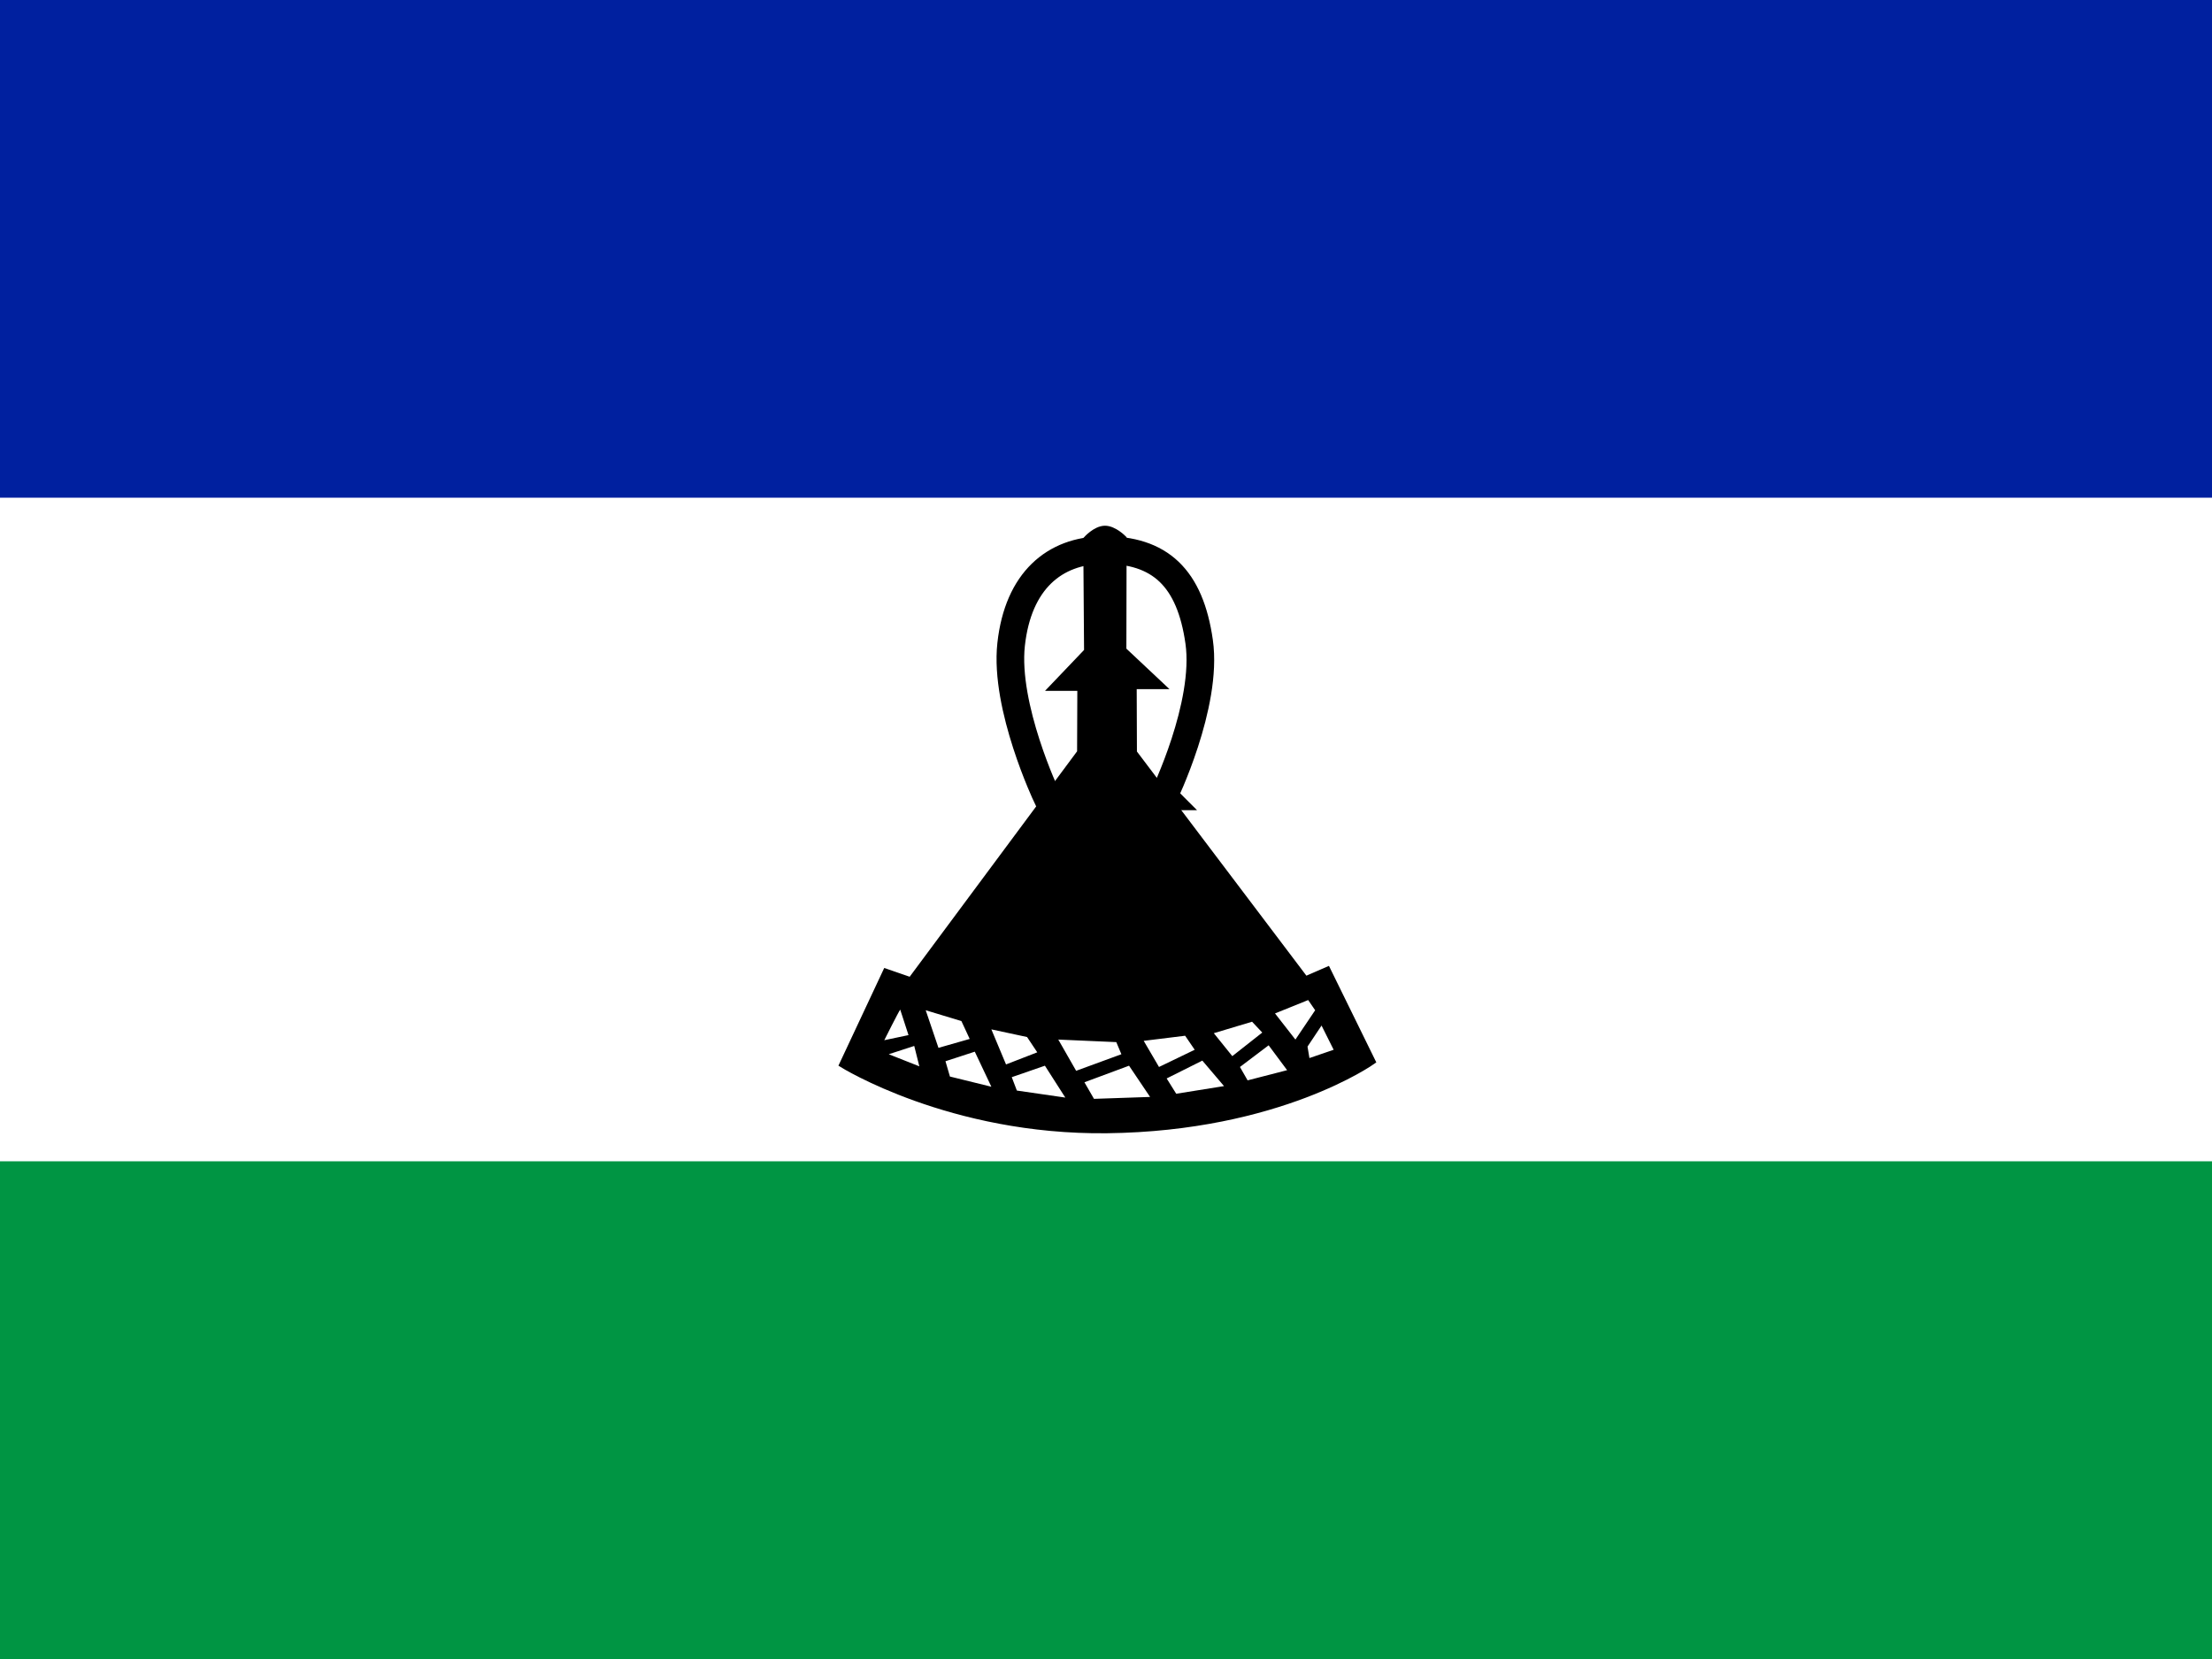
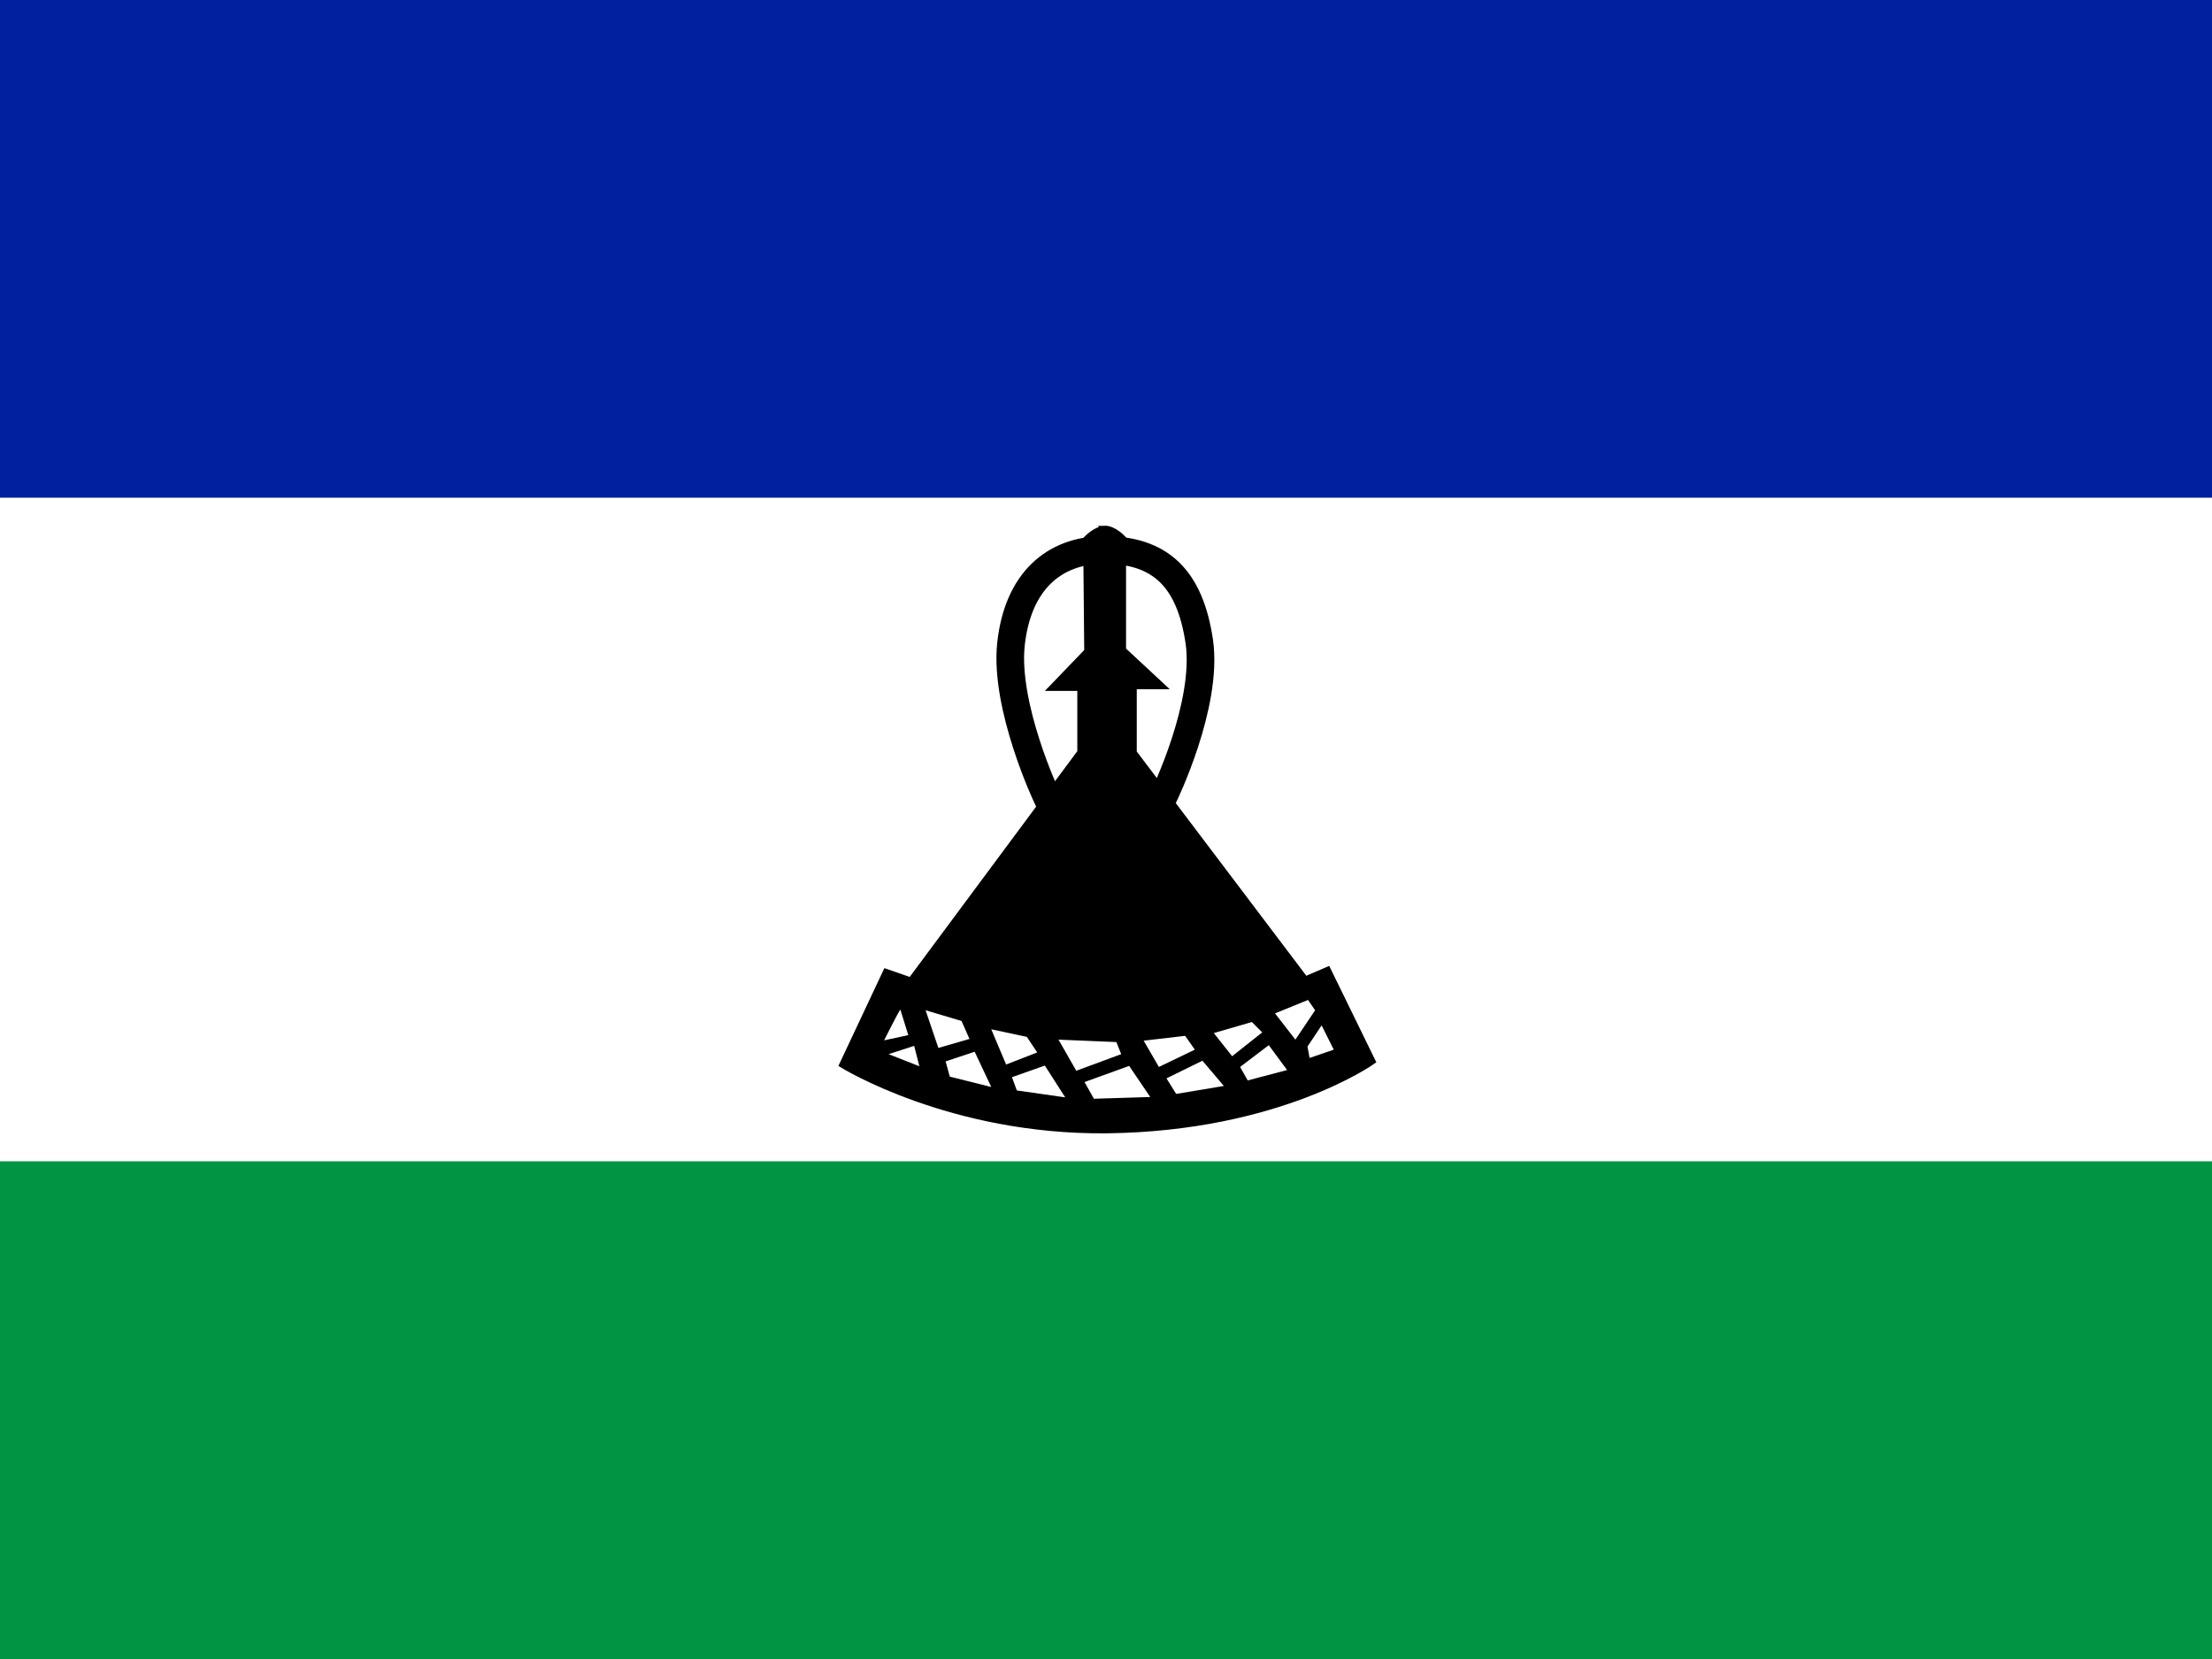
<svg xmlns="http://www.w3.org/2000/svg" height="480" width="640" viewBox="0 0 640 480">
  <path d="M0 0h640v480H0z" fill="#fff" />
  <path d="M0 336h640v144H0z" fill="#009543" />
  <path d="M0 0h640v144H0z" fill="#00209f" />
-   <path d="M319.622 152.91c-2.736.06-5.404 3.088-5.404 3.088l.236 32.375-10.22 10.707h8.272l-.07 18.563-48.945 65.909-7.235-2.5-12.648 26.977s31.28 19.585 76.682 19.051c49.828-.592 76.902-19.955 76.902-19.955l-13.069-26.63-6.4 2.783-49.573-65.568-.068-19.116h8.272l-11.26-10.576.068-32.255s-2.804-2.912-5.54-2.853z" stroke="#000" stroke-width="1.601" />
-   <path d="M336.688 230.416h-33.845s-12.285-25.883-10.293-43.978c2.028-18.425 12.557-27.14 26.557-27.296 16.552-.184 25.227 8.112 27.848 26.559 2.597 18.278-10.269 44.713-10.269 44.713z" fill="none" stroke="#000" stroke-width="8" />
-   <path d="M260.46 292.112c-.553.736-4.61 8.851-4.61 8.851l7.008-1.475-2.397-7.376zm4.058 10.512l-7.376 2.397 8.852 3.504-1.476-5.901zm3.319-10.328l3.69 10.88 9.036-2.58-2.398-5.166-10.328-3.136zm5.718 14.754l1.29 4.425 11.989 2.952-4.796-10.144-8.483 2.767zm13.277-9.221l4.243 10.144 9.037-3.504-2.952-4.427-10.326-2.213zm5.902 13.832l1.476 3.872 14.016 2.029-5.901-9.221-9.59 3.32zm13.463-10.882l5.165 9.037 13.092-4.795-1.475-3.504-16.782-.736zm7.561 12.357l2.767 4.795 16.229-.553-6.087-9.037-12.909 4.795zm17.152-11.987l4.426 7.56 10.328-4.98-2.768-4.057-11.986 1.477zm16.967 5.715l-10.328 5.165 2.766 4.425 13.832-2.212-6.272-7.376zm3.32-7.93l5.347 6.64 8.669-6.824-2.952-3.136-11.064 3.32zm15.859 3.504l-8.3 6.272 2.215 3.872 11.434-2.95-5.349-7.194zm11.435-13.094l2.027 2.952-5.716 8.483-5.901-7.561 9.59-3.872zm3.872 7.378l3.504 7.008-7.008 2.398-.553-3.32 4.057-6.086z" fill="#fff" />
+   <path d="M319.6 153c-2.7 0-5.4 3-5.4 3l.3 32.4-10.3 10.7h8.3v18.5l-49 66-7.2-2.5-12.7 27s31.3 19.5 76.7 19c49.8-.6 76.9-20 76.9-20l-13-26.6-6.5 2.8-49.6-65.6v-19.1h8.3L325 188v-32.2s-2.7-3-5.5-2.9z" stroke="#000" stroke-width="1.6" />
+   <path d="M336.7 230.4h-33.9s-12.2-25.9-10.3-44c2-18.4 12.6-27.1 26.6-27.3 16.6-.1 25.2 8.2 27.9 26.6 2.6 18.3-10.3 44.7-10.3 44.7z" fill="none" stroke="#000" stroke-width="8" />
+   <path d="M260.5 292.1c-.6.7-4.7 8.9-4.7 8.9l7-1.5-2.3-7.4zm4 10.5l-7.4 2.4 8.9 3.5-1.5-5.9zm3.3-10.3l3.7 10.9 9-2.6-2.3-5.2-10.4-3.1zm5.8 14.8l1.2 4.4 12 3-4.8-10.2-8.4 2.8zm13.2-9.3l4.3 10.2 9-3.5-3-4.5-10.3-2.2zm6 13.9l1.4 3.8 14 2-5.9-9.2-9.6 3.4zm13.4-11l5.2 9.1 13-4.8-1.4-3.5-16.8-.7zm7.6 12.4l2.7 4.8 16.3-.5-6.1-9-13 4.7zm17.1-12l4.4 7.6 10.4-5-2.8-4-12 1.4zm17 5.8l-10.4 5.1 2.8 4.5 13.8-2.3-6.2-7.3zm3.3-8l5.3 6.7 8.7-6.9-3-3-11 3.2zm15.9 3.5l-8.3 6.3 2.2 3.9 11.4-3-5.3-7.2zm11.4-13l2 2.9-5.7 8.5-5.9-7.6 9.6-3.9zm3.9 7.3l3.5 7-7 2.4-.6-3.3 4-6z" fill="#fff" />
</svg>
